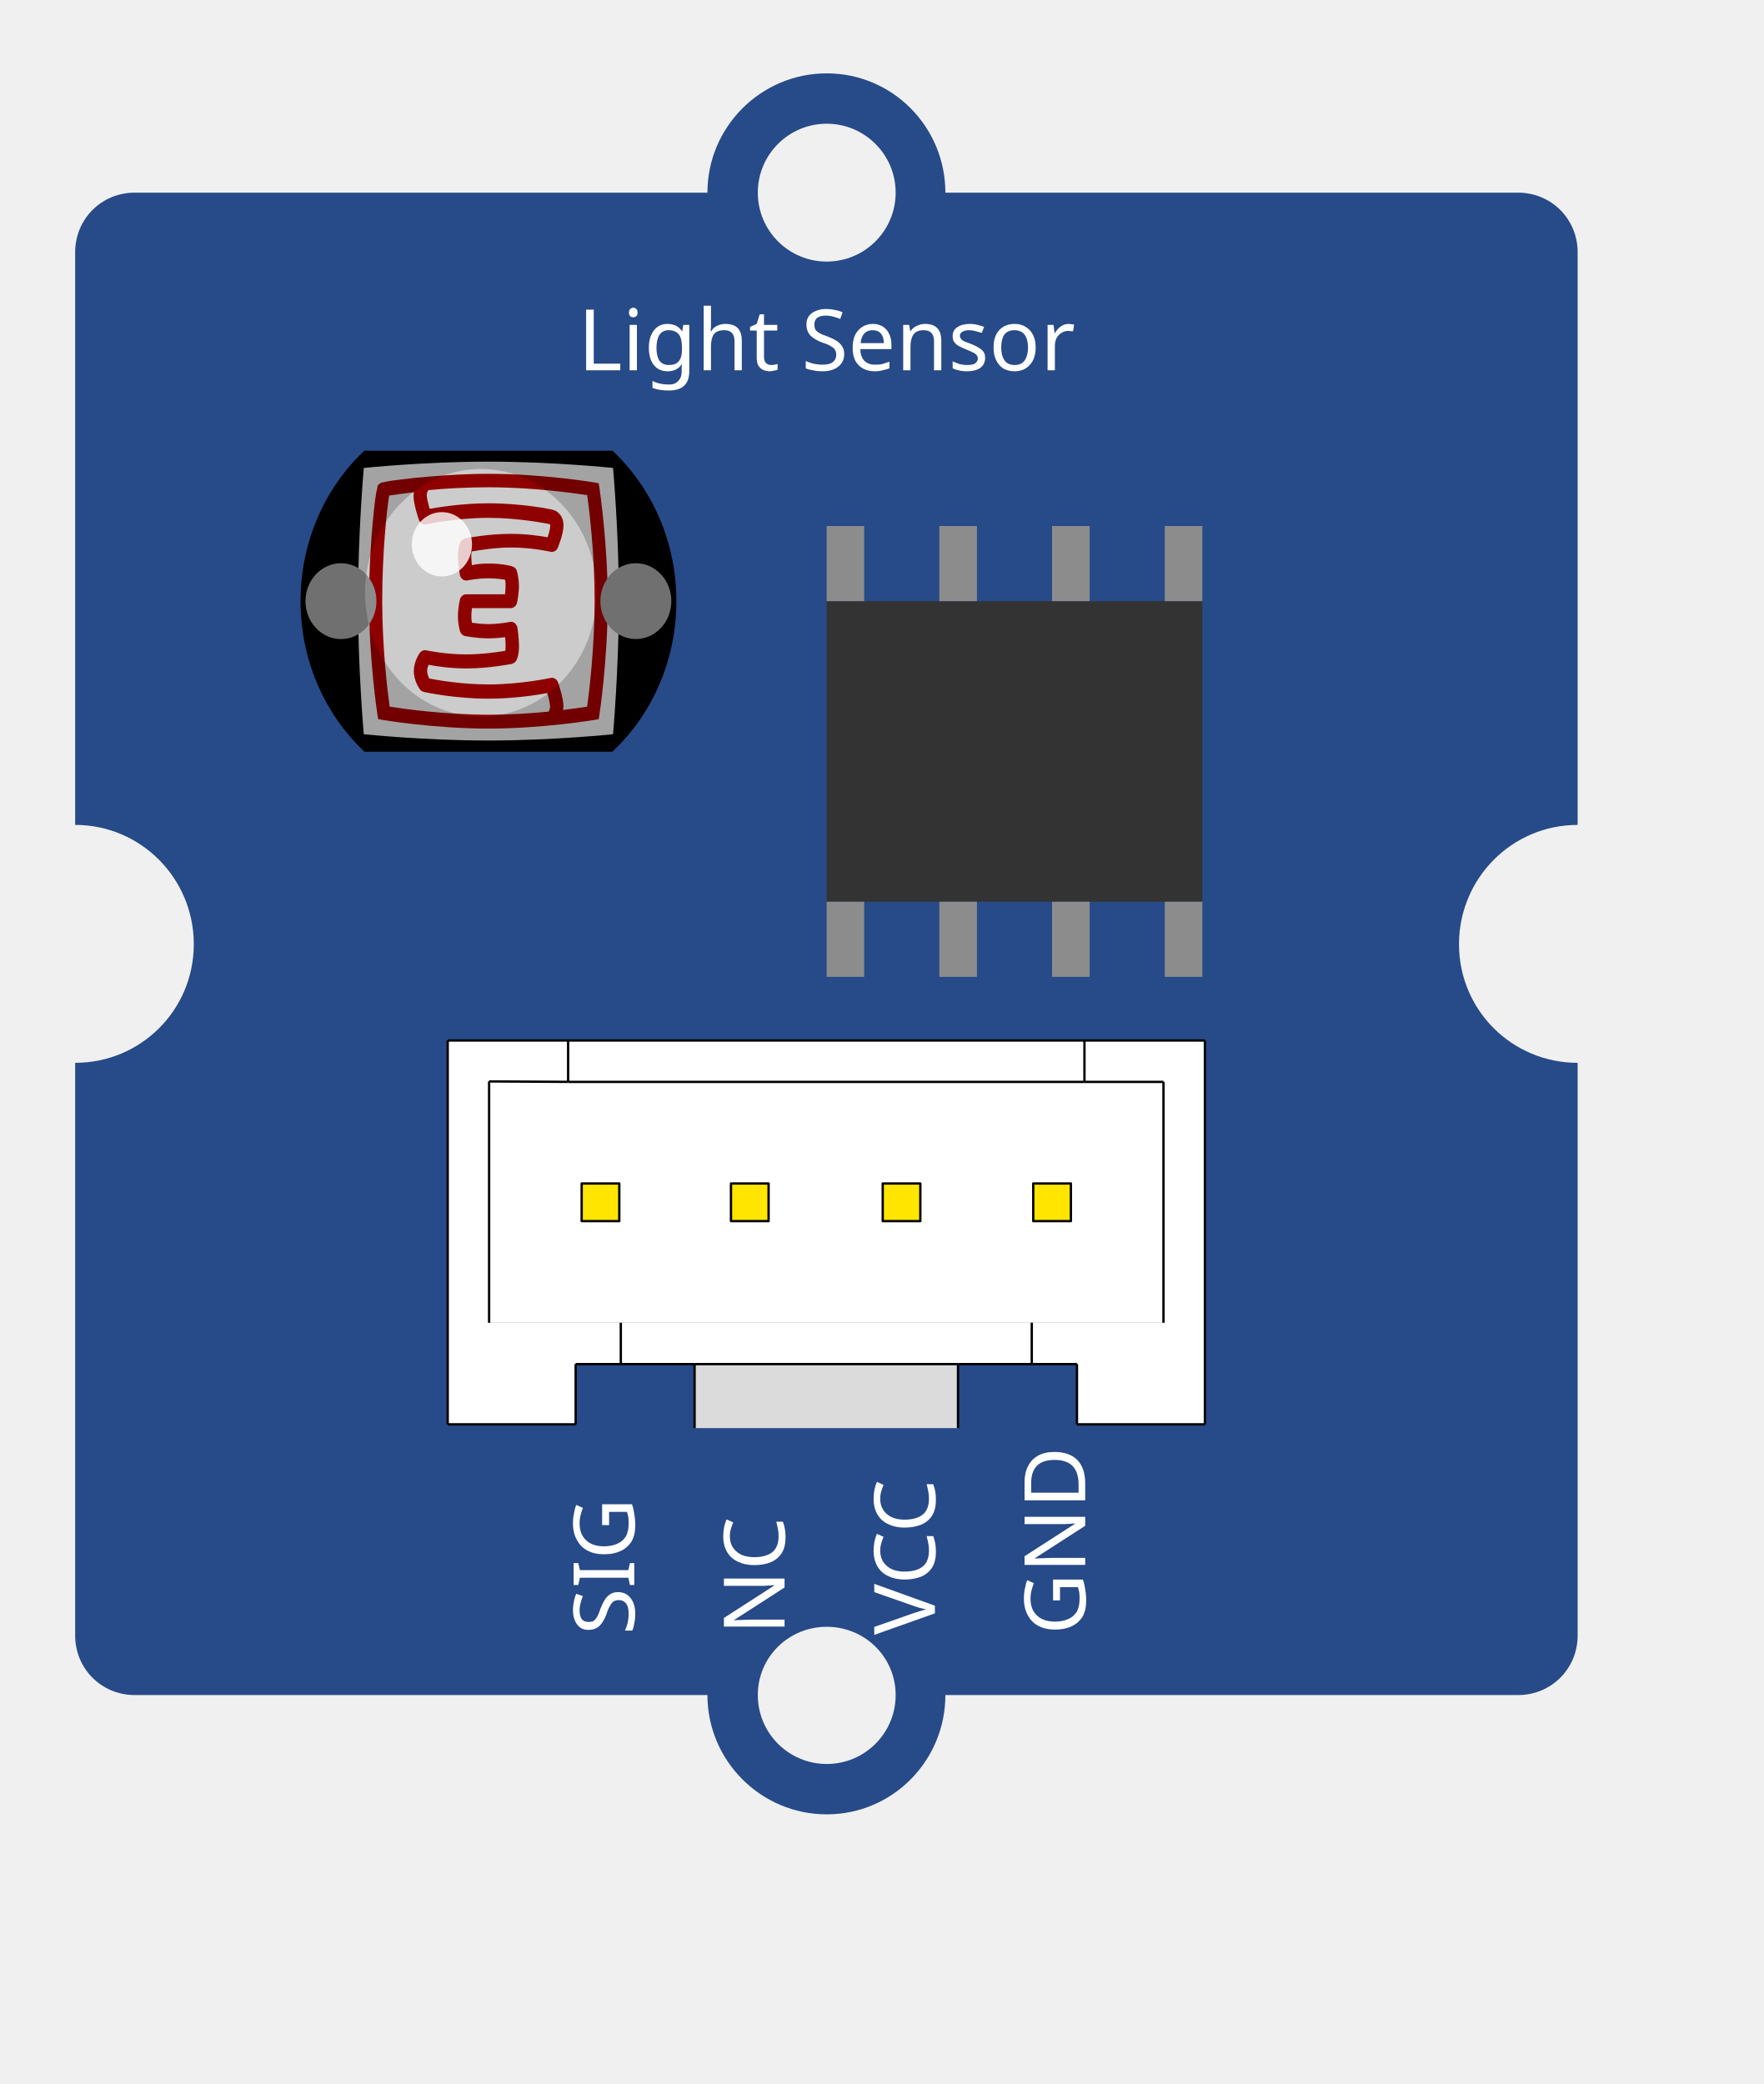
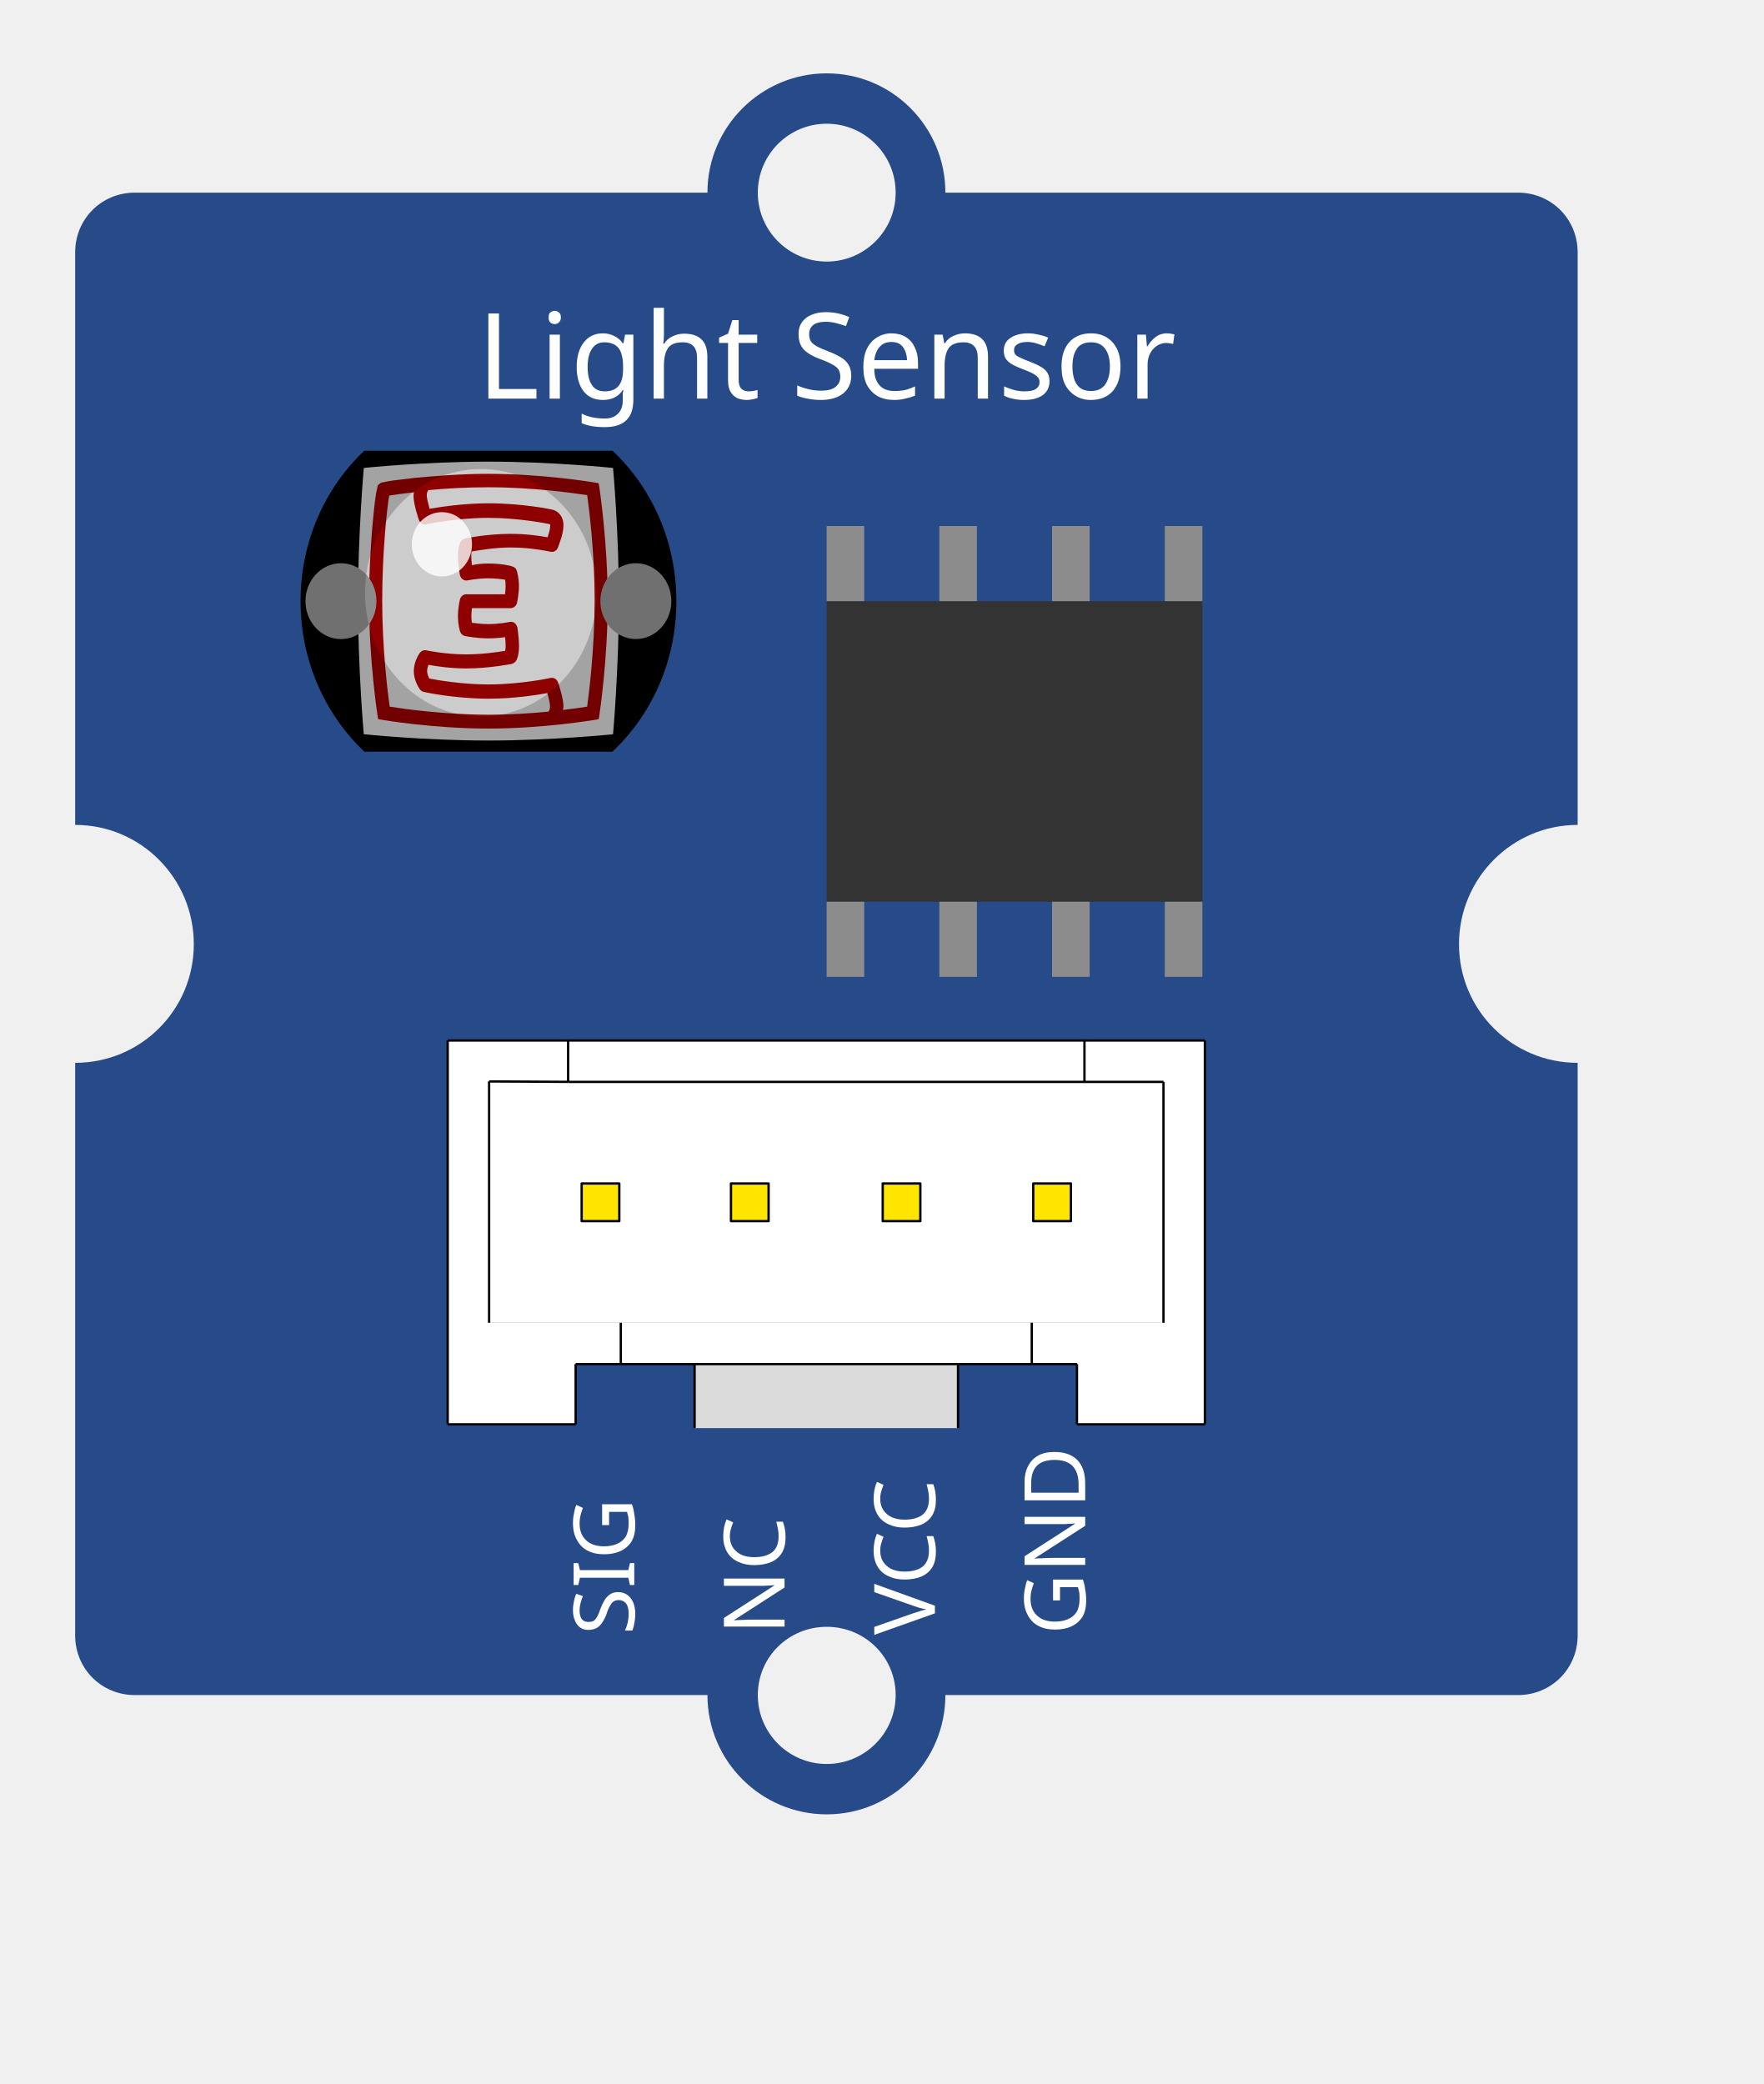
<svg xmlns="http://www.w3.org/2000/svg" height="26mm" width="22mm" version="1.1" id="svg2">
  <defs id="defs61" />
  <g id="layer1" style="display:inline">
    <path style="display:inline;fill:#274a88" d="m 38.981,3.459 c -3.1,0 -5.625,2.525 -5.625,5.625 l -27,0 c -1.57,0 -2.812,1.242 -2.812,2.813 l 0,27 c 3.1,0 5.594,2.525 5.594,5.625 0,3.1 -2.494,5.594 -5.594,5.594 l 0,27 c 0,1.57 1.242,2.812 2.812,2.812 l 27,0 c 0,3.1 2.525,5.625 5.625,5.625 3.1,0 5.594,-2.525 5.594,-5.625 l 27,0 c 1.57,0 2.812,-1.242 2.812,-2.812 l 0,-27 c -3.1,0 -5.594,-2.494 -5.594,-5.594 0,-3.1 2.494,-5.625 5.594,-5.625 l 0,-27 c 0,-1.57 -1.242,-2.813 -2.812,-2.813 l -27,0 c 0,-3.1 -2.494,-5.625 -5.594,-5.625 z m 0,2.375 c 1.795,0 3.25,1.455 3.25,3.25 0,1.795 -1.455,3.25 -3.25,3.25 -1.795,0 -3.25,-1.455 -3.25,-3.25 0,-1.795 1.455,-3.25 3.25,-3.25 z m 0,70.875 c 1.795,0 3.25,1.424 3.25,3.219 0,1.795 -1.455,3.25 -3.25,3.25 -1.795,0 -3.25,-1.455 -3.25,-3.25 0,-1.795 1.455,-3.219 3.25,-3.219 z" id="Board" />
  </g>
  <g id="layer2" style="display:inline">
    <g id="Grove_socket" transform="matrix(0,-1.249998,1.249998,0,-1257.129,88.58009)">
      <path d="m 31.614,1022.592 0,4.543 -1.562,0 0.017,-2.981 -9.103,0 0,4.968 -1.562,0 0,-1.703 -2.271,0 0,-4.827 14.48,0 z" id="path16826-7" style="fill:#ffffff" />
      <path d="m 31.614,1046.611 0,4.543 -14.48,0 0,-4.827 2.271,0 0,-1.704 1.562,0 0,4.968 9.085,0 0,-2.981 1.562,0 z" id="path16828-7" style="fill:#ffffff" />
      <path d="m 20.967,1049.592 0,-4.968 0,-15.502 0,-4.968 9.103,0 -0.017,2.981 0,19.477 0,2.981 -9.085,0 z m 3.833,-20.527 1.419,0 0,-1.42 -1.419,0 0,1.42 z m 1.419,5.632 0,-1.42 -1.419,0 0,1.42 1.419,0 z m 0,9.983 -1.419,0 0,1.42 1.419,0 0,-1.42 z m -1.419,-4.259 1.419,0 0,-1.42 -1.419,0 0,1.42 z" id="path16830-7" style="fill:#ffffff" />
      <path d="m 31.614,1046.611 -1.562,0 0,-19.477 1.562,0 0,19.477 z" id="path16832-7" style="fill:#ffffff" />
      <path d="m 19.406,1031.905 0,-2.782 1.562,0 0,15.502 -1.562,0 0,-2.782 0,-9.937 z" id="path16834-3" style="fill:#ffffff" />
      <path d="m 16.992,1031.905 2.413,0 0,9.937 -2.413,0 0,-9.937 z" id="path16836-3" style="fill:#dbdbdb" />
      <path d="m 31.614,1027.135 0,-4.543" id="path22208-5" stroke-miterlimit="10" style="fill:none;stroke:#000000;stroke-width:0.088;stroke-miterlimit:10" />
      <path d="m 31.614,1027.135 -1.562,0" id="path22210-9" stroke-miterlimit="10" style="fill:none;stroke:#000000;stroke-width:0.088;stroke-miterlimit:10" />
      <path d="m 30.07,1024.154 -0.017,2.981" id="path22212-9" stroke-miterlimit="10" style="fill:none;stroke:#000000;stroke-width:0.088;stroke-miterlimit:10" />
      <path d="m 20.967,1024.154 9.103,0" id="path22214-8" stroke-miterlimit="10" style="fill:none;stroke:#000000;stroke-width:0.088;stroke-miterlimit:10" />
      <path d="m 20.967,1029.122 -1.562,0" id="path22216-1" stroke-miterlimit="10" style="fill:none;stroke:#000000;stroke-width:0.088;stroke-miterlimit:10" />
      <path d="m 19.406,1027.419 0,1.703" id="path22218-8" stroke-miterlimit="10" style="fill:none;stroke:#000000;stroke-width:0.088;stroke-miterlimit:10" />
      <path d="m 31.614,1046.611 0,-19.477" id="path22220-2" stroke-miterlimit="10" style="fill:none;stroke:#000000;stroke-width:0.088;stroke-miterlimit:10" />
      <path d="m 19.406,1029.122 0,2.782" id="path22222-6" stroke-miterlimit="10" style="fill:none;stroke:#000000;stroke-width:0.088;stroke-miterlimit:10" />
      <path d="m 17.134,1022.592 0,4.827" id="path22240-6" stroke-miterlimit="10" style="fill:none;stroke:#000000;stroke-width:0.088;stroke-miterlimit:10" />
      <path d="m 19.406,1027.419 -2.271,0" id="path22242-0" stroke-miterlimit="10" style="fill:none;stroke:#000000;stroke-width:0.088;stroke-miterlimit:10" />
      <path d="m 19.406,1031.905 -2.413,0" id="path22244-3" stroke-miterlimit="10" style="fill:none;stroke:#000000;stroke-width:0.088;stroke-miterlimit:10" />
      <path d="m 30.052,1049.592 -9.085,0" id="path22246-8" stroke-miterlimit="10" style="fill:none;stroke:#000000;stroke-width:0.088;stroke-miterlimit:10" />
      <path d="m 30.052,1046.611 0,2.981" id="path22248-0" stroke-miterlimit="10" style="fill:none;stroke:#000000;stroke-width:0.088;stroke-miterlimit:10" />
      <path d="m 31.614,1046.611 -1.562,0" id="path22250-1" stroke-miterlimit="10" style="fill:none;stroke:#000000;stroke-width:0.088;stroke-miterlimit:10" />
      <path d="m 31.614,1046.611 0,4.543" id="path22252-2" stroke-miterlimit="10" style="fill:none;stroke:#000000;stroke-width:0.088;stroke-miterlimit:10" />
      <path d="m 19.406,1046.328 0,-1.704" id="path22254-5" stroke-miterlimit="10" style="fill:none;stroke:#000000;stroke-width:0.088;stroke-miterlimit:10" />
      <path d="m 19.406,1044.624 1.562,0" id="path22256-0" stroke-miterlimit="10" style="fill:none;stroke:#000000;stroke-width:0.088;stroke-miterlimit:10" />
      <path d="m 19.406,1044.624 0,-2.782" id="path22258-9" stroke-miterlimit="10" style="fill:none;stroke:#000000;stroke-width:0.088;stroke-miterlimit:10" />
      <path d="m 17.134,1051.154 0,-4.827" id="path22276-4" stroke-miterlimit="10" style="fill:none;stroke:#000000;stroke-width:0.088;stroke-miterlimit:10" />
      <path d="m 19.406,1046.328 -2.271,0" id="path22278-7" stroke-miterlimit="10" style="fill:none;stroke:#000000;stroke-width:0.088;stroke-miterlimit:10" />
      <path d="m 19.406,1041.842 -2.413,0" id="path22280-8" stroke-miterlimit="10" style="fill:none;stroke:#000000;stroke-width:0.088;stroke-miterlimit:10" />
      <path d="m 17.134,1022.592 14.48,0" id="path29506-3" stroke-miterlimit="10" style="fill:none;stroke:#000000;stroke-width:0.088;stroke-miterlimit:10" />
      <path d="m 19.406,1031.905 0,9.937" id="path29508-5" stroke-miterlimit="10" style="fill:none;stroke:#000000;stroke-width:0.088;stroke-miterlimit:10" />
      <path d="m 31.614,1051.154 -14.48,0" id="path29510-1" stroke-miterlimit="10" style="fill:none;stroke:#000000;stroke-width:0.088;stroke-miterlimit:10" />
      <path d="m 30.052,1027.135 0,19.477" id="path29512-2" stroke-miterlimit="10" style="fill:none;stroke:#000000;stroke-width:0.088;stroke-miterlimit:10" />
    </g>
    <g transform="matrix(1.213046,0,0,1.29649,8.272973,21.25984)" id="Light_Sensor">
      <path id="path13" d="m 4.864,5.465 c 0,2.178 0.959,4.127 2.473,5.467 l 9.655,0 C 18.509,9.594 19.469,7.646 19.469,5.465 19.469,3.288 18.509,1.339 16.992,0 L 7.336,0 C 5.823,1.337 4.864,3.287 4.864,5.465 Z" />
      <rect y="0" id="rect15" width="9.656" x="7.336" height="10.932" />
      <path style="fill:#cccccc" id="path17" d="m 17.009,10.306 c 0,0 -2.349,0.229 -4.845,0.229 -2.496,0 -4.844,-0.229 -4.844,-0.229 0,0 -0.224,-2.344 -0.224,-4.841 0,-2.496 0.225,-4.844 0.225,-4.844 0,0 2.348,-0.229 4.844,-0.229 2.495,0 4.844,0.229 4.844,0.229 0,0 0.228,2.348 0.228,4.844 -0.005,2.497 -0.228,4.841 -0.228,4.841 z" />
      <path style="fill:#8f0000" id="path19" d="M 16.482,1.36 16.451,1.178 16.267,1.147 C 16.246,1.144 14.288,0.835 12.163,0.835 11.054,0.835 10,0.922 9.312,0.981 8.621,1.055 8.262,1.095 8.068,1.145 8.011,1.145 7.963,1.166 7.923,1.207 7.861,1.235 7.848,1.288 7.846,1.35 7.786,1.538 7.738,1.9 7.667,2.613 7.614,3.149 7.525,4.24 7.525,5.47 c 0,2.136 0.32,4.088 0.323,4.105 l 0.031,0.181 0.181,0.03 c 0.019,0.004 1.971,0.314 4.105,0.314 2.138,0 4.086,-0.312 4.104,-0.312 l 0.184,-0.03 0.029,-0.181 c 0.004,-0.021 0.32,-1.979 0.32,-4.105 0,-2.126 -0.318,-4.093 -0.32,-4.112 z M 8.326,9.303 C 8.249,8.779 8.036,7.185 8.036,5.465 8.036,3.665 8.224,2.083 8.307,1.626 8.49,1.599 8.834,1.552 9.271,1.505 9.264,1.548 9.253,1.583 9.253,1.63 c 0,0.306 0.188,0.821 0.21,0.879 0.045,0.119 0.167,0.189 0.292,0.162 0.012,-0.002 1.157,-0.235 2.41,-0.235 1.188,0 2.271,0.209 2.39,0.23 0.002,0.005 0.012,0.02 0.012,0.061 0,0.104 -0.049,0.271 -0.103,0.416 -0.282,-0.049 -0.815,-0.125 -1.434,-0.125 -0.887,0 -1.736,0.158 -1.771,0.165 -0.075,0.021 -0.138,0.062 -0.176,0.126 -0.017,0.03 -0.103,0.196 -0.103,0.521 0,0.271 0.071,0.646 0.074,0.676 0.013,0.062 0.051,0.127 0.107,0.165 0.057,0.039 0.127,0.052 0.195,0.039 0.003,0 0.389,-0.075 0.809,-0.075 0.26,0 0.495,0.028 0.646,0.05 0.021,0.065 0.021,0.147 0.021,0.241 0,0.103 -0.012,0.204 -0.023,0.29 l -0.645,0 -0.858,0 c -0.119,0 -0.222,0.081 -0.25,0.195 -0.003,0.012 -0.076,0.31 -0.076,0.604 0,0.301 0.075,0.524 0.082,0.551 0.03,0.086 0.104,0.151 0.194,0.169 0.018,0.003 0.436,0.084 0.908,0.084 0.247,0 0.476,-0.02 0.645,-0.044 0.021,0.105 0.025,0.229 0.025,0.335 0,0.074 -0.009,0.119 -0.016,0.163 -0.28,0.044 -0.896,0.129 -1.521,0.129 -0.833,0 -1.535,-0.146 -1.542,-0.146 -0.1,-0.021 -0.2,0.016 -0.26,0.097 -0.02,0.024 -0.231,0.313 -0.231,0.657 0,0.345 0.211,0.63 0.236,0.661 0.038,0.049 0.092,0.083 0.152,0.096 0.048,0.012 1.207,0.246 2.513,0.246 0.985,0 1.885,-0.134 2.29,-0.203 0.054,0.177 0.105,0.384 0.105,0.495 0,0.083 -0.029,0.139 -0.062,0.179 C 13.822,9.546 13.012,9.597 12.159,9.597 10.445,9.593 8.85,9.381 8.326,9.303 Z m 7.676,0 C 15.813,9.331 15.481,9.378 15.061,9.423 15.067,9.382 15.082,9.348 15.082,9.3 15.082,8.996 14.894,8.48 14.871,8.423 14.827,8.303 14.704,8.234 14.579,8.26 14.562,8.262 13.421,8.495 12.169,8.495 11.127,8.495 10.168,8.335 9.866,8.28 9.825,8.208 9.782,8.1 9.782,8.006 9.782,7.93 9.808,7.85 9.838,7.781 c 0.275,0.048 0.826,0.132 1.465,0.132 0.886,0 1.736,-0.159 1.771,-0.165 0.07,-0.021 0.139,-0.062 0.176,-0.128 0.02,-0.03 0.104,-0.194 0.104,-0.521 0,-0.287 -0.062,-0.66 -0.062,-0.675 C 13.271,6.358 13.23,6.298 13.188,6.262 13.126,6.223 13.059,6.209 13,6.221 12.975,6.226 12.586,6.3 12.17,6.3 11.909,6.3 11.674,6.272 11.523,6.251 11.511,6.185 11.501,6.105 11.501,6.011 c 0,-0.104 0.012,-0.204 0.025,-0.291 l 0.644,0 0.855,0 c 0.119,0 0.226,-0.082 0.252,-0.196 0.002,-0.013 0.074,-0.312 0.074,-0.604 0,-0.302 -0.074,-0.524 -0.082,-0.552 C 13.24,4.27 13.165,4.218 13.078,4.2 13.058,4.179 12.641,4.097 12.169,4.097 11.921,4.097 11.694,4.119 11.524,4.159 11.51,4.053 11.498,3.93 11.498,3.806 c 0,-0.062 0.009,-0.104 0.015,-0.146 0.28,-0.044 0.896,-0.146 1.521,-0.146 0.829,0 1.532,0.153 1.541,0.154 0.118,0.026 0.239,-0.035 0.288,-0.146 0.021,-0.06 0.219,-0.492 0.219,-0.812 0,-0.376 -0.264,-0.53 -0.398,-0.562 -0.05,-0.021 -1.207,-0.241 -2.515,-0.241 -0.985,0 -1.884,0.136 -2.291,0.2 -0.055,-0.188 -0.11,-0.392 -0.11,-0.492 0,-0.081 0.031,-0.146 0.06,-0.187 0.681,-0.062 1.498,-0.104 2.339,-0.104 1.72,0 3.312,0.212 3.838,0.286 0.076,0.521 0.289,2.115 0.289,3.84 -0.005,1.734 -0.214,3.328 -0.292,3.853 z" />
      <circle style="fill:#8c8c8c" cy="5.466" cx="6.433" r="1.379" id="circle21" />
      <circle style="fill:#8c8c8c" cy="5.465" cx="17.895" r="1.379" id="circle23" />
      <path style="opacity:0.2" id="path25" d="M 16.992,0 7.336,0 C 5.823,1.337 4.864,3.287 4.864,5.465 c 0,2.178 0.959,4.127 2.473,5.467 l 9.655,0 C 18.509,9.594 19.469,7.646 19.469,5.465 19.466,3.287 18.507,1.337 16.992,0 Z m -5.124,9.661 c -2.485,0 -4.5,-2.021 -4.5,-4.5 0,-2.485 2.015,-4.501 4.5,-4.501 2.483,0 4.501,2.016 4.501,4.501 0,2.484 -2.015,4.5 -4.501,4.5 z" />
      <circle style="opacity:0.8;fill:#ffffff" cy="3.398" cx="10.357" r="1.17" id="circle27" />
    </g>
    <g id="IC1" transform="translate(-46.06299,7.086614)">
      <rect height="14.173" x="85.039" y="21.26" width="17.717" id="rect4321" style="fill:#333333" />
      <rect y="17.717" x="85.039" height="3.543" width="1.772" id="rect4272" style="fill:#8c8c8c;fill-opacity:1;stroke:none;stroke-width:1;stroke-linecap:round;stroke-linejoin:miter;stroke-miterlimit:4;stroke-dasharray:none;stroke-opacity:1" />
      <rect y="17.717" x="90.354" height="3.543" width="1.772" id="rect4272-7" style="fill:#8c8c8c;fill-opacity:1;stroke:none;stroke-width:1;stroke-linecap:round;stroke-linejoin:miter;stroke-miterlimit:4;stroke-dasharray:none;stroke-opacity:1" />
      <rect y="17.717" x="100.984" height="3.543" width="1.772" id="rect4272-1" style="fill:#8c8c8c;fill-opacity:1;stroke:none;stroke-width:1;stroke-linecap:round;stroke-linejoin:miter;stroke-miterlimit:4;stroke-dasharray:none;stroke-opacity:1" />
      <rect y="17.717" x="95.669" height="3.543" width="1.772" id="rect4272-0" style="fill:#8c8c8c;fill-opacity:1;stroke:none;stroke-width:1;stroke-linecap:round;stroke-linejoin:miter;stroke-miterlimit:4;stroke-dasharray:none;stroke-opacity:1" />
      <rect y="35.433" x="85.039" height="3.543" width="1.772" id="rect4272-06" style="fill:#8c8c8c;fill-opacity:1;stroke:none;stroke-width:1;stroke-linecap:round;stroke-linejoin:miter;stroke-miterlimit:4;stroke-dasharray:none;stroke-opacity:1" />
      <rect y="35.433" x="90.354" height="3.543" width="1.772" id="rect4272-7-6" style="fill:#8c8c8c;fill-opacity:1;stroke:none;stroke-width:1;stroke-linecap:round;stroke-linejoin:miter;stroke-miterlimit:4;stroke-dasharray:none;stroke-opacity:1" />
      <rect y="35.433" x="100.984" height="3.543" width="1.772" id="rect4272-1-3" style="fill:#8c8c8c;fill-opacity:1;stroke:none;stroke-width:1;stroke-linecap:round;stroke-linejoin:miter;stroke-miterlimit:4;stroke-dasharray:none;stroke-opacity:1" />
      <rect y="35.433" x="95.669" height="3.543" width="1.772" id="rect4272-0-6" style="fill:#8c8c8c;fill-opacity:1;stroke:none;stroke-width:1;stroke-linecap:round;stroke-linejoin:miter;stroke-miterlimit:4;stroke-dasharray:none;stroke-opacity:1" />
    </g>
  </g>
  <g id="layer3" style="display:inline">
-     <text style="font-style:normal;font-variant:normal;font-weight:normal;font-stretch:normal;font-size:4px;line-height:125%;font-family:OCRA;-inkscape-font-specification:'OCRA, Normal';text-align:center;writing-mode:lr-tb;text-anchor:middle;fill:#ffffff" font-size="3.2" id="Main_label" y="17.461" x="38.974">Light Sensor</text>
+     <text style="font-style:normal;font-variant:normal;font-weight:normal;font-stretch:normal;font-size:4px;line-height:125%;font-family:OCRA;-inkscape-font-specification:'OCRA, Normal';text-align:center;writing-mode:lr-tb;text-anchor:middle;fill:#ffffff" font-size="3.2" id="Main_label" y="18.797" x="38.973">
+       <tspan style="font-style:normal;font-variant:normal;font-weight:normal;font-stretch:normal;font-size:5.625px;line-height:125%;font-family:OCRA;-inkscape-font-specification:'OCRA, Normal';text-align:center;writing-mode:lr-tb;text-anchor:middle" id="tspan4203">Light Sensor</tspan>
+     </text>
    <text xml:space="preserve" style="font-style:normal;font-variant:normal;font-weight:normal;font-stretch:normal;font-size:4px;line-height:125%;font-family:OCRA;-inkscape-font-specification:'OCRA, Normal';text-align:start;letter-spacing:0px;word-spacing:0px;writing-mode:lr-tb;text-anchor:start;display:inline;fill:#ffffff;fill-opacity:1;stroke:none;stroke-width:1px;stroke-linecap:butt;stroke-linejoin:miter;stroke-opacity:1" x="-77.09" y="51.166" id="Label_GND" transform="matrix(0,-1,1,0,0,0)">
      <tspan id="tspan4153" x="-77.09" y="51.166" style="font-style:normal;font-variant:normal;font-weight:normal;font-stretch:normal;font-size:4px;line-height:125%;font-family:OCRA;-inkscape-font-specification:'OCRA, Normal';text-align:start;writing-mode:lr-tb;text-anchor:start">GND</tspan>
    </text>
    <text xml:space="preserve" style="font-style:normal;font-variant:normal;font-weight:normal;font-stretch:normal;font-size:3.75px;line-height:125%;font-family:OCRA;-inkscape-font-specification:'OCRA, Normal';text-align:start;letter-spacing:0px;word-spacing:0px;writing-mode:lr-tb;text-anchor:start;display:inline;fill:#000000;fill-opacity:1;stroke:none;stroke-width:1px;stroke-linecap:butt;stroke-linejoin:miter;stroke-opacity:1" x="-77.09" y="44.08" id="Label_VCC" transform="matrix(0,-1,1,0,0,0)">
      <tspan id="tspan4157" x="-77.09" y="44.08" style="font-style:normal;font-variant:normal;font-weight:normal;font-stretch:normal;font-size:4px;line-height:125%;font-family:OCRA;-inkscape-font-specification:'OCRA, Normal';text-align:start;writing-mode:lr-tb;text-anchor:start;fill:#ffffff">VCC</tspan>
    </text>
    <text xml:space="preserve" style="font-style:normal;font-variant:normal;font-weight:normal;font-stretch:normal;font-size:3.75px;line-height:125%;font-family:OCRA;-inkscape-font-specification:'OCRA, Normal';text-align:start;letter-spacing:0px;word-spacing:0px;writing-mode:lr-tb;text-anchor:start;display:inline;fill:#000000;fill-opacity:1;stroke:none;stroke-width:1px;stroke-linecap:butt;stroke-linejoin:miter;stroke-opacity:1" x="-77.09" y="36.993" id="Label_NC" transform="matrix(0,-1,1,0,0,0)">
      <tspan id="tspan4161" x="-77.09" y="36.993" style="font-style:normal;font-variant:normal;font-weight:normal;font-stretch:normal;font-size:4px;line-height:125%;font-family:OCRA;-inkscape-font-specification:'OCRA, Normal';text-align:start;writing-mode:lr-tb;text-anchor:start;fill:#ffffff">NC</tspan>
    </text>
    <text xml:space="preserve" style="font-style:normal;font-variant:normal;font-weight:normal;font-stretch:normal;font-size:3.75px;line-height:125%;font-family:OCRA;-inkscape-font-specification:'OCRA, Normal';text-align:start;letter-spacing:0px;word-spacing:0px;writing-mode:lr-tb;text-anchor:start;display:inline;fill:#000000;fill-opacity:1;stroke:none;stroke-width:1px;stroke-linecap:butt;stroke-linejoin:miter;stroke-opacity:1" x="-77.09" y="29.906" id="Label_SIG" transform="matrix(0,-1,1,0,0,0)">
      <tspan id="tspan4165" x="-77.09" y="29.906" style="font-style:normal;font-variant:normal;font-weight:normal;font-stretch:normal;font-size:4px;line-height:125%;font-family:OCRA;-inkscape-font-specification:'OCRA, Normal';text-align:start;writing-mode:lr-tb;text-anchor:start;fill:#ffffff">SIG</tspan>
    </text>
  </g>
  <g id="layer4" style="display:inline">
    <path d="m 29.2,57.58 -1.774,0 0,-1.774 1.774,0 0,1.774 z" id="connector1pin" style="fill:#ffe500;stroke:#000000;stroke-width:0.11;stroke-linejoin:round" />
    <path d="m 34.466,55.806 1.774,0 0,1.774 -1.774,0 0,-1.774 z" id="connector2pin" style="fill:#ffe500;stroke:#000000;stroke-width:0.11;stroke-linejoin:round" />
    <path d="m 41.621,57.58 0,-1.774 1.774,0 0,1.774 -1.774,0 z" id="connector3pin" style="fill:#ffe500;stroke:#000000;stroke-width:0.11;stroke-linejoin:round" />
    <path d="m 48.719,57.58 0,-1.774 1.774,0 0,1.774 -1.774,0 z" id="connector4pin" style="fill:#ffe500;stroke:#000000;stroke-width:0.11;stroke-linejoin:round" />
  </g>
</svg>
